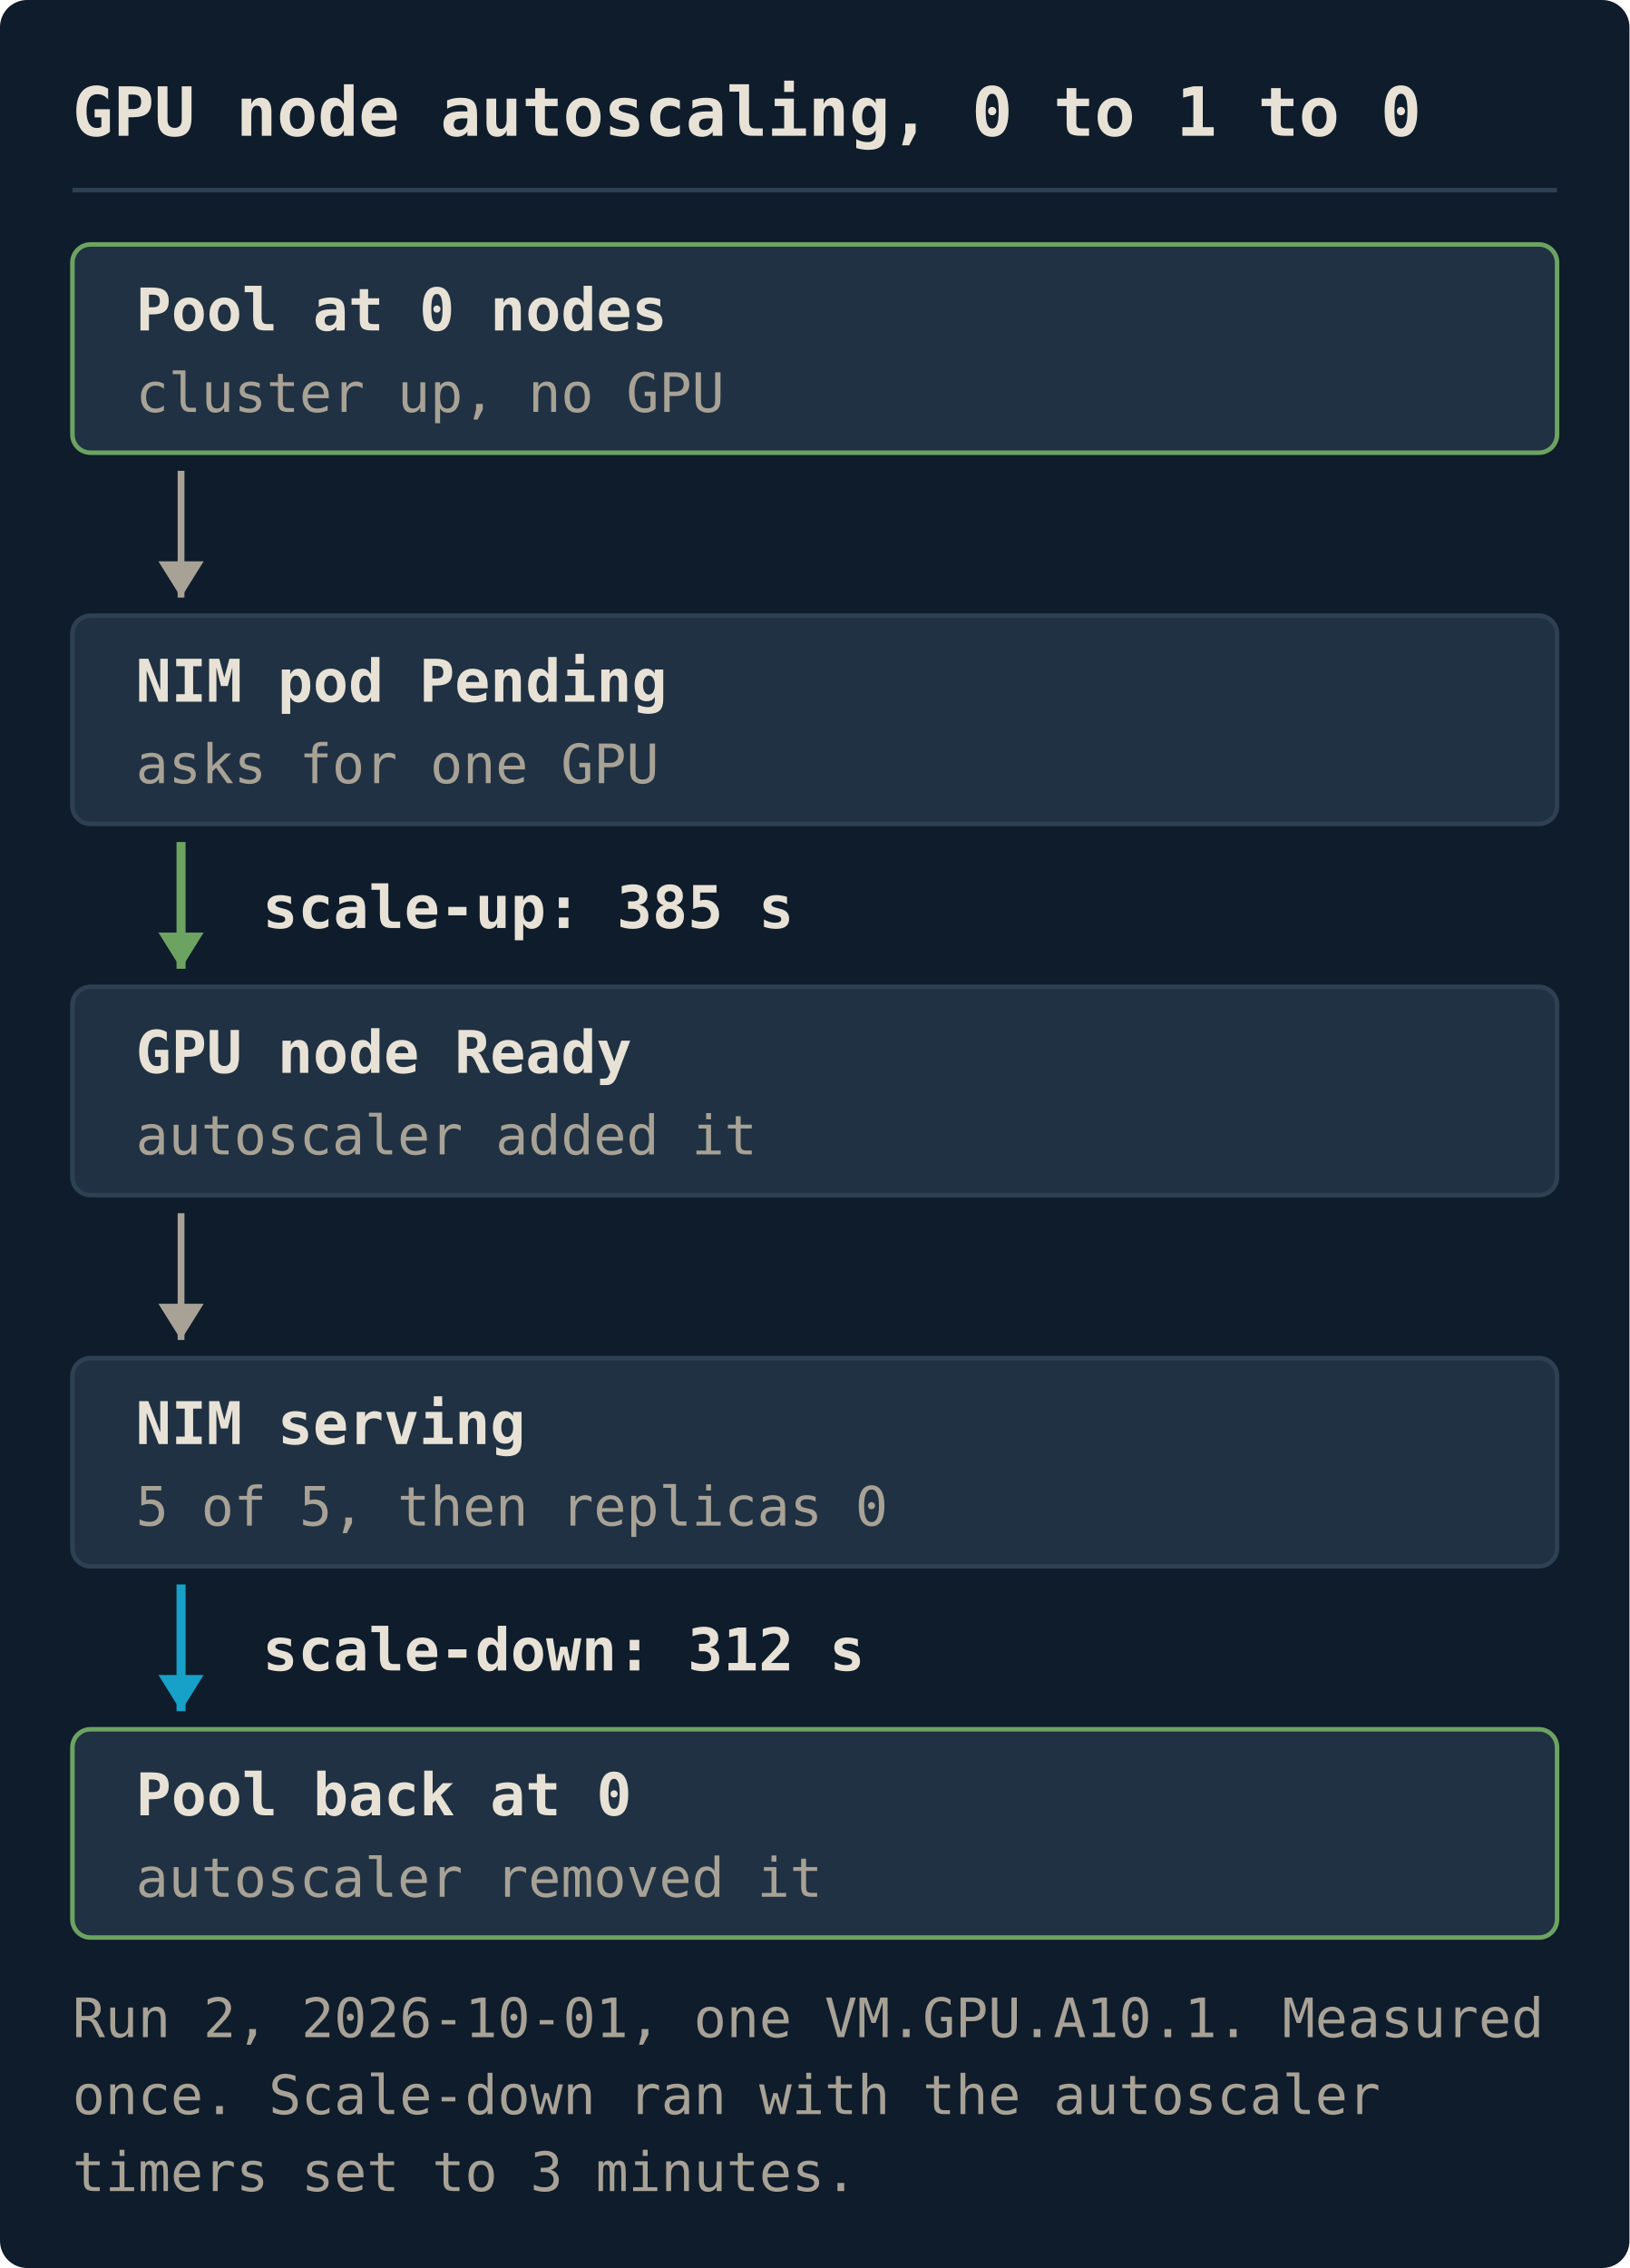
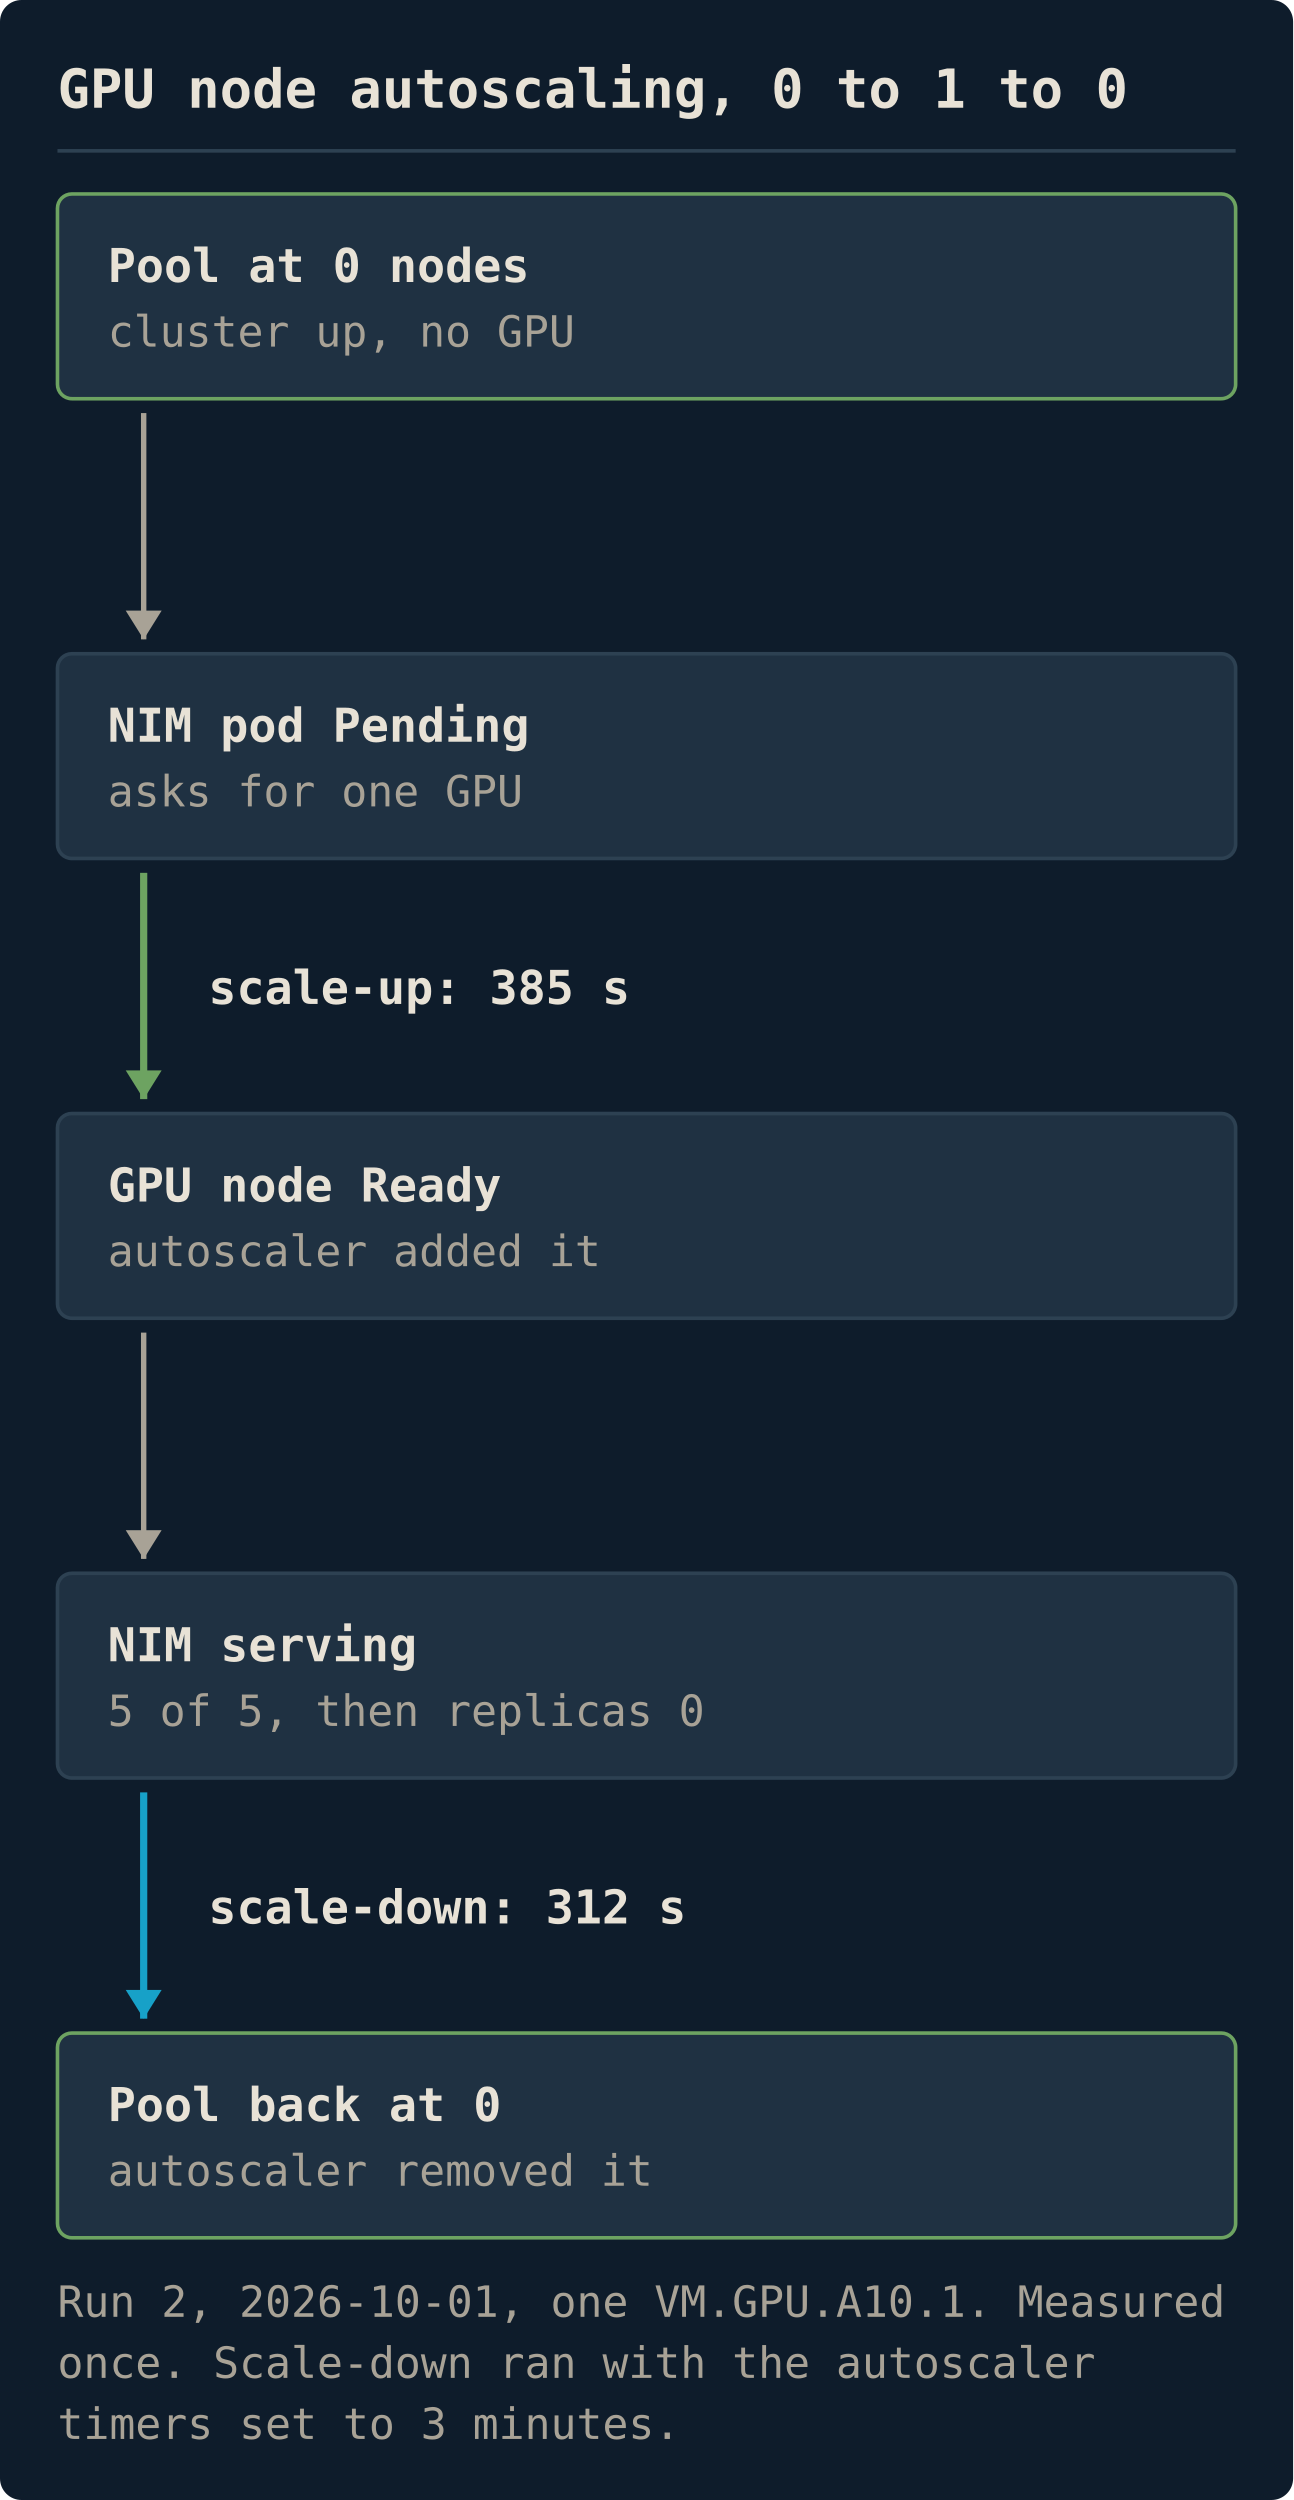
- <svg xmlns="http://www.w3.org/2000/svg" viewBox="0 0 360 501" role="img" font-family="ui-monospace, &quot;SFMono-Regular&quot;, &quot;SF Mono&quot;, Menlo, Consolas, monospace">
-   <rect width="360" height="501" rx="6" fill="#0E1C2B" />
+ <svg xmlns="http://www.w3.org/2000/svg" viewBox="0 0 360 696" role="img" font-family="ui-monospace, &quot;SFMono-Regular&quot;, &quot;SF Mono&quot;, Menlo, Consolas, monospace">
+   <rect width="360" height="696" rx="6" fill="#0E1C2B" />
  <text x="16" y="30" font-size="15" fill="#E8E2D6" font-weight="600">GPU node autoscaling, 0 to 1 to 0</text>
  <line x1="16" y1="42" x2="344" y2="42" stroke="#2D4152" />
-   <rect x="16" y="54" width="328" height="46" rx="4" fill="#1F3142" stroke="#6DA361" />
-   <text x="30" y="73" font-size="13" fill="#E8E2D6" font-weight="600">Pool at 0 nodes</text>
-   <text x="30" y="91" font-size="12" fill="#A8A296">cluster up, no GPU</text>
-   <path d="M40 104 L40 132" fill="none" stroke="#A8A296" stroke-width="1.5" />
-   <polygon points="35,124 45,124 40,132" fill="#A8A296" />
-   <rect x="16" y="136" width="328" height="46" rx="4" fill="#1F3142" stroke="#2D4152" />
-   <text x="30" y="155" font-size="13" fill="#E8E2D6" font-weight="600">NIM pod Pending</text>
-   <text x="30" y="173" font-size="12" fill="#A8A296">asks for one GPU</text>
-   <path d="M40 186 L40 214" fill="none" stroke="#6DA361" stroke-width="2" />
-   <polygon points="35,206 45,206 40,214" fill="#6DA361" />
-   <text x="58" y="205" font-size="13" fill="#E8E2D6" font-weight="600">scale-up: 385 s</text>
-   <rect x="16" y="218" width="328" height="46" rx="4" fill="#1F3142" stroke="#2D4152" />
-   <text x="30" y="237" font-size="13" fill="#E8E2D6" font-weight="600">GPU node Ready</text>
-   <text x="30" y="255" font-size="12" fill="#A8A296">autoscaler added it</text>
-   <path d="M40 268 L40 296" fill="none" stroke="#A8A296" stroke-width="1.5" />
-   <polygon points="35,288 45,288 40,296" fill="#A8A296" />
-   <rect x="16" y="300" width="328" height="46" rx="4" fill="#1F3142" stroke="#2D4152" />
-   <text x="30" y="319" font-size="13" fill="#E8E2D6" font-weight="600">NIM serving</text>
-   <text x="30" y="337" font-size="12" fill="#A8A296">5 of 5, then replicas 0</text>
-   <path d="M40 350 L40 378" fill="none" stroke="#17A1C8" stroke-width="2" />
-   <polygon points="35,370 45,370 40,378" fill="#17A1C8" />
-   <text x="58" y="369" font-size="13" fill="#E8E2D6" font-weight="600">scale-down: 312 s</text>
-   <rect x="16" y="382" width="328" height="46" rx="4" fill="#1F3142" stroke="#6DA361" />
-   <text x="30" y="401" font-size="13" fill="#E8E2D6" font-weight="600">Pool back at 0</text>
-   <text x="30" y="419" font-size="12" fill="#A8A296">autoscaler removed it</text>
-   <text x="16" y="450" font-size="12" fill="#A8A296">Run 2, 2026-10-01, one VM.GPU.A10.1. Measured</text>
-   <text x="16" y="467" font-size="12" fill="#A8A296">once. Scale-down ran with the autoscaler</text>
-   <text x="16" y="484" font-size="12" fill="#A8A296">timers set to 3 minutes.</text>
+   <rect x="16" y="54" width="328" height="57" rx="4" fill="#1F3142" stroke="#6DA361" />
+   <text x="30" y="78.5" font-size="13" fill="#E8E2D6" font-weight="600">Pool at 0 nodes</text>
+   <text x="30" y="96.5" font-size="12" fill="#A8A296">cluster up, no GPU</text>
+   <path d="M40 115 L40 178" fill="none" stroke="#A8A296" stroke-width="1.5" />
+   <polygon points="35,170 45,170 40,178" fill="#A8A296" />
+   <rect x="16" y="182" width="328" height="57" rx="4" fill="#1F3142" stroke="#2D4152" />
+   <text x="30" y="206.5" font-size="13" fill="#E8E2D6" font-weight="600">NIM pod Pending</text>
+   <text x="30" y="224.5" font-size="12" fill="#A8A296">asks for one GPU</text>
+   <path d="M40 243 L40 306" fill="none" stroke="#6DA361" stroke-width="2" />
+   <polygon points="35,298 45,298 40,306" fill="#6DA361" />
+   <text x="58" y="279.5" font-size="13" fill="#E8E2D6" font-weight="600">scale-up: 385 s</text>
+   <rect x="16" y="310" width="328" height="57" rx="4" fill="#1F3142" stroke="#2D4152" />
+   <text x="30" y="334.5" font-size="13" fill="#E8E2D6" font-weight="600">GPU node Ready</text>
+   <text x="30" y="352.5" font-size="12" fill="#A8A296">autoscaler added it</text>
+   <path d="M40 371 L40 434" fill="none" stroke="#A8A296" stroke-width="1.5" />
+   <polygon points="35,426 45,426 40,434" fill="#A8A296" />
+   <rect x="16" y="438" width="328" height="57" rx="4" fill="#1F3142" stroke="#2D4152" />
+   <text x="30" y="462.5" font-size="13" fill="#E8E2D6" font-weight="600">NIM serving</text>
+   <text x="30" y="480.5" font-size="12" fill="#A8A296">5 of 5, then replicas 0</text>
+   <path d="M40 499 L40 562" fill="none" stroke="#17A1C8" stroke-width="2" />
+   <polygon points="35,554 45,554 40,562" fill="#17A1C8" />
+   <text x="58" y="535.5" font-size="13" fill="#E8E2D6" font-weight="600">scale-down: 312 s</text>
+   <rect x="16" y="566" width="328" height="57" rx="4" fill="#1F3142" stroke="#6DA361" />
+   <text x="30" y="590.5" font-size="13" fill="#E8E2D6" font-weight="600">Pool back at 0</text>
+   <text x="30" y="608.5" font-size="12" fill="#A8A296">autoscaler removed it</text>
+   <text x="16" y="645" font-size="12" fill="#A8A296">Run 2, 2026-10-01, one VM.GPU.A10.1. Measured</text>
+   <text x="16" y="662" font-size="12" fill="#A8A296">once. Scale-down ran with the autoscaler</text>
+   <text x="16" y="679" font-size="12" fill="#A8A296">timers set to 3 minutes.</text>
</svg>
